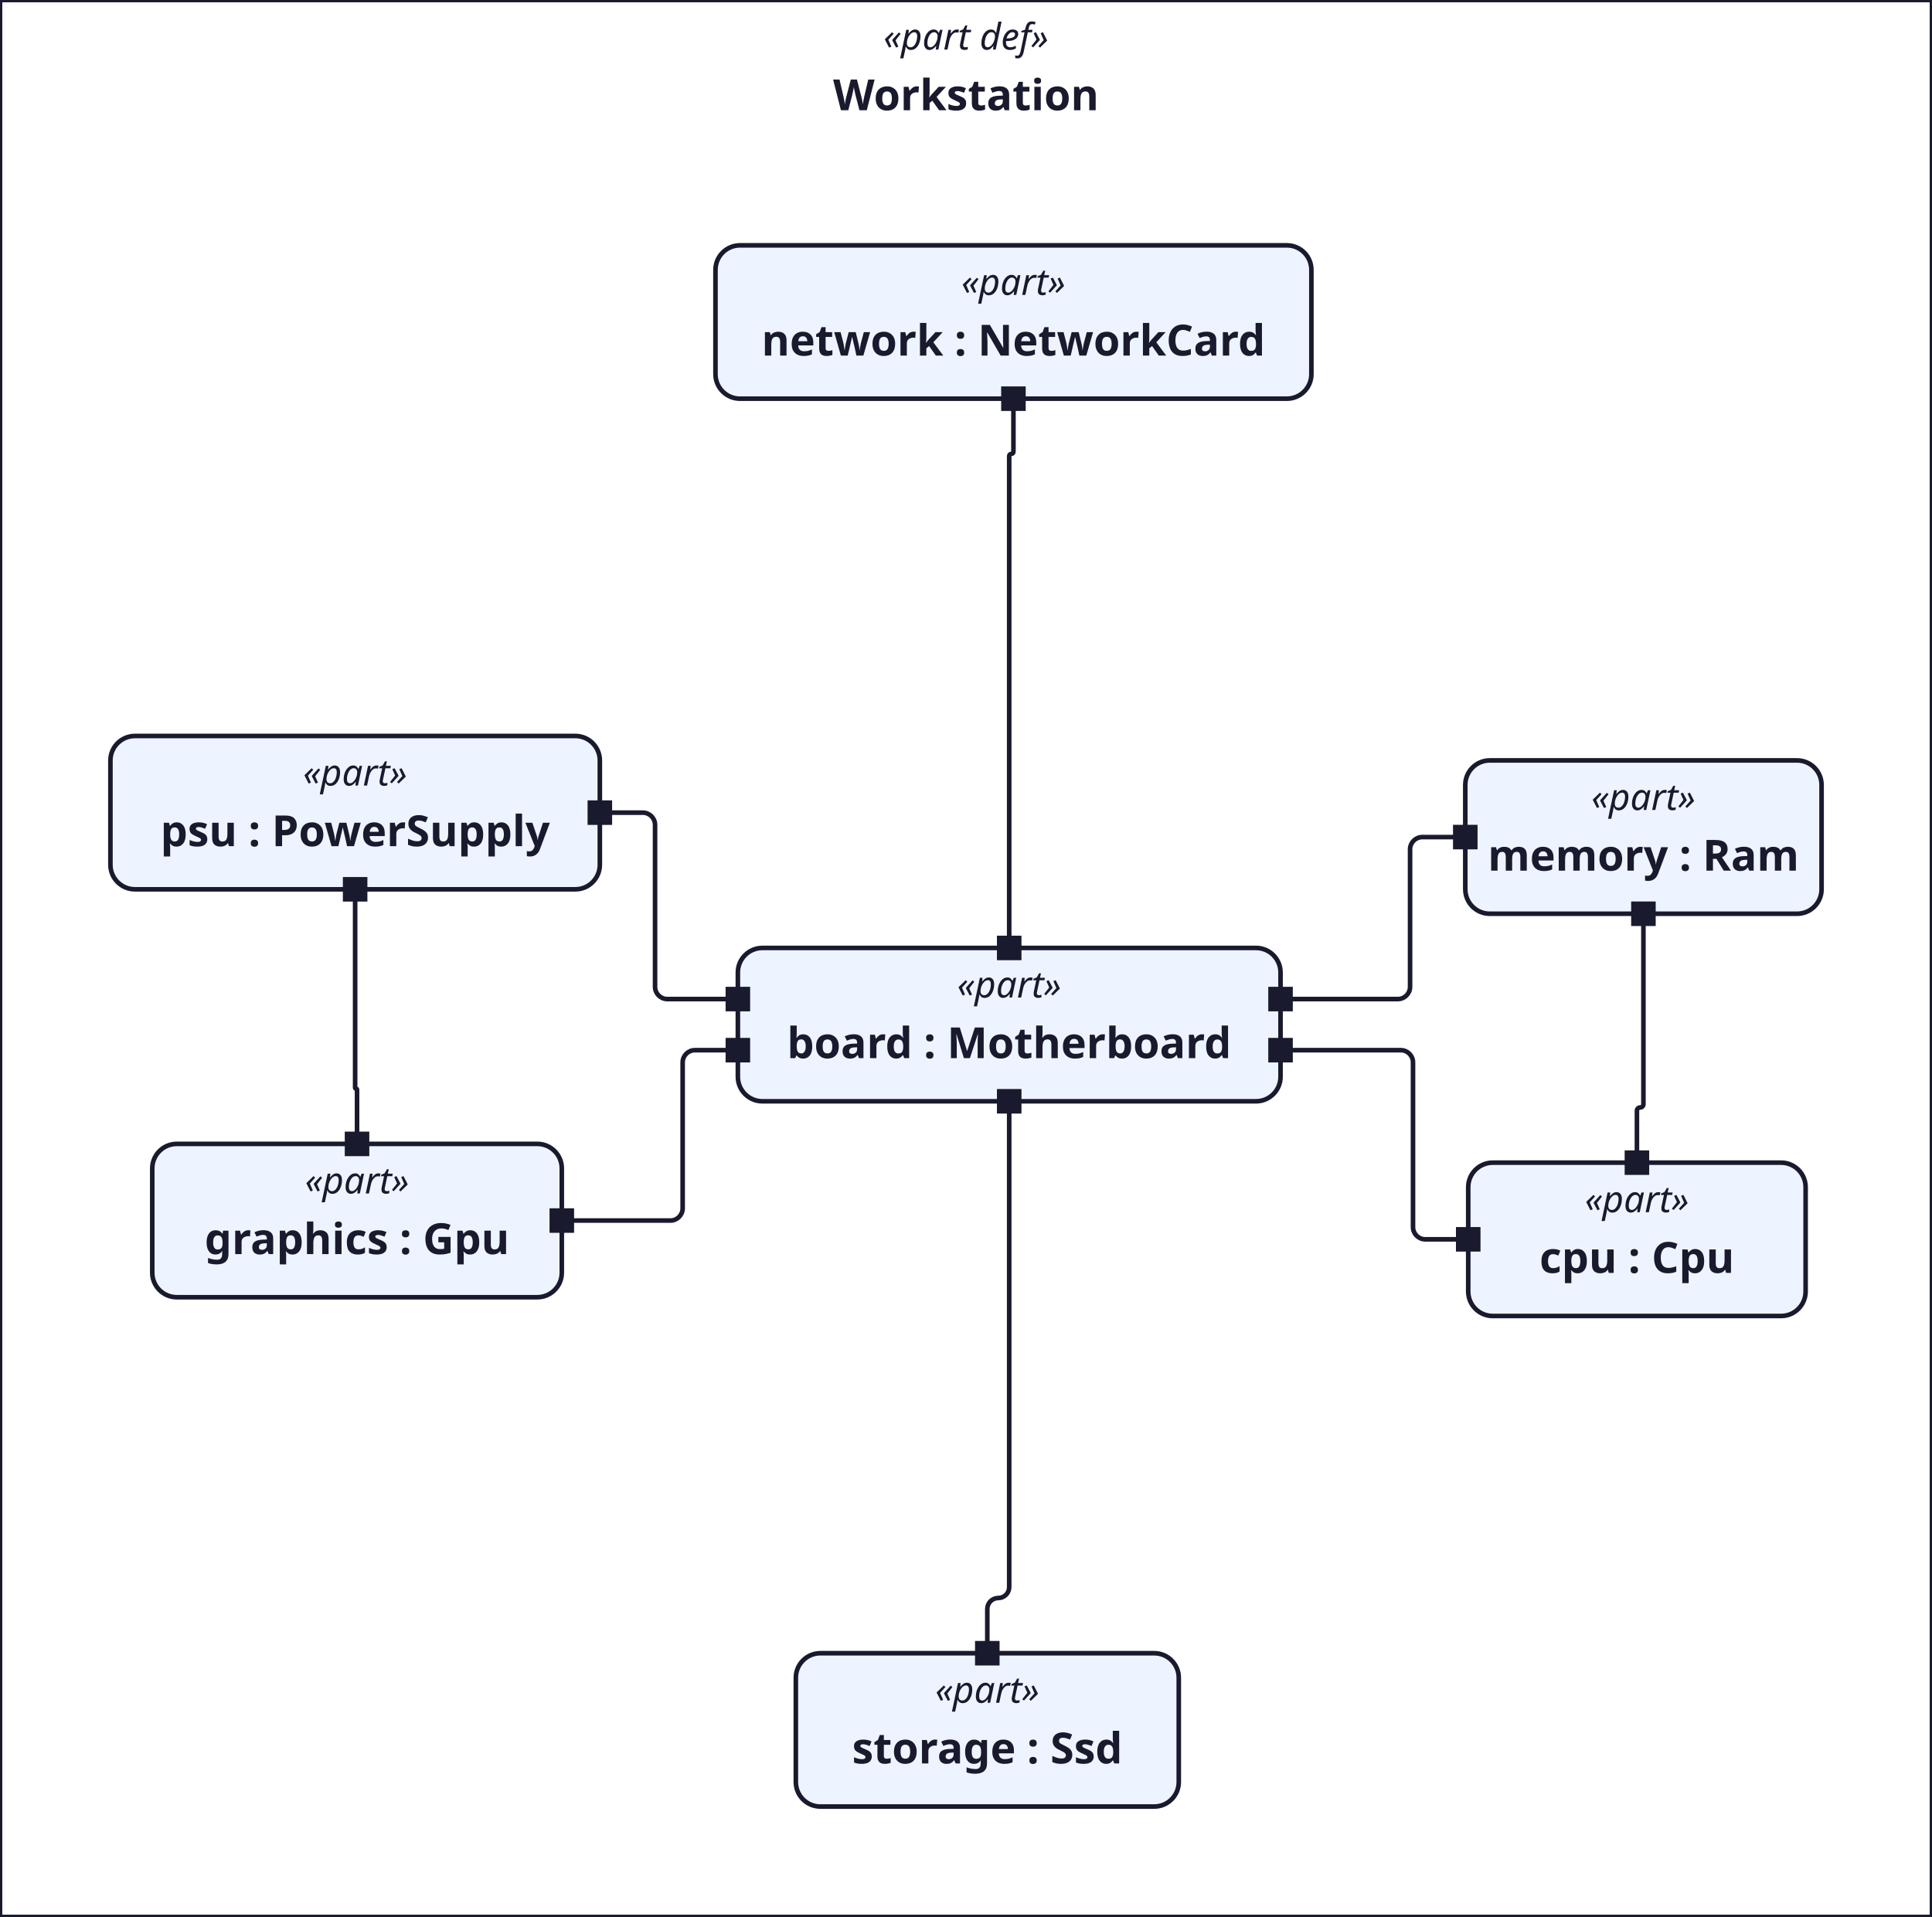
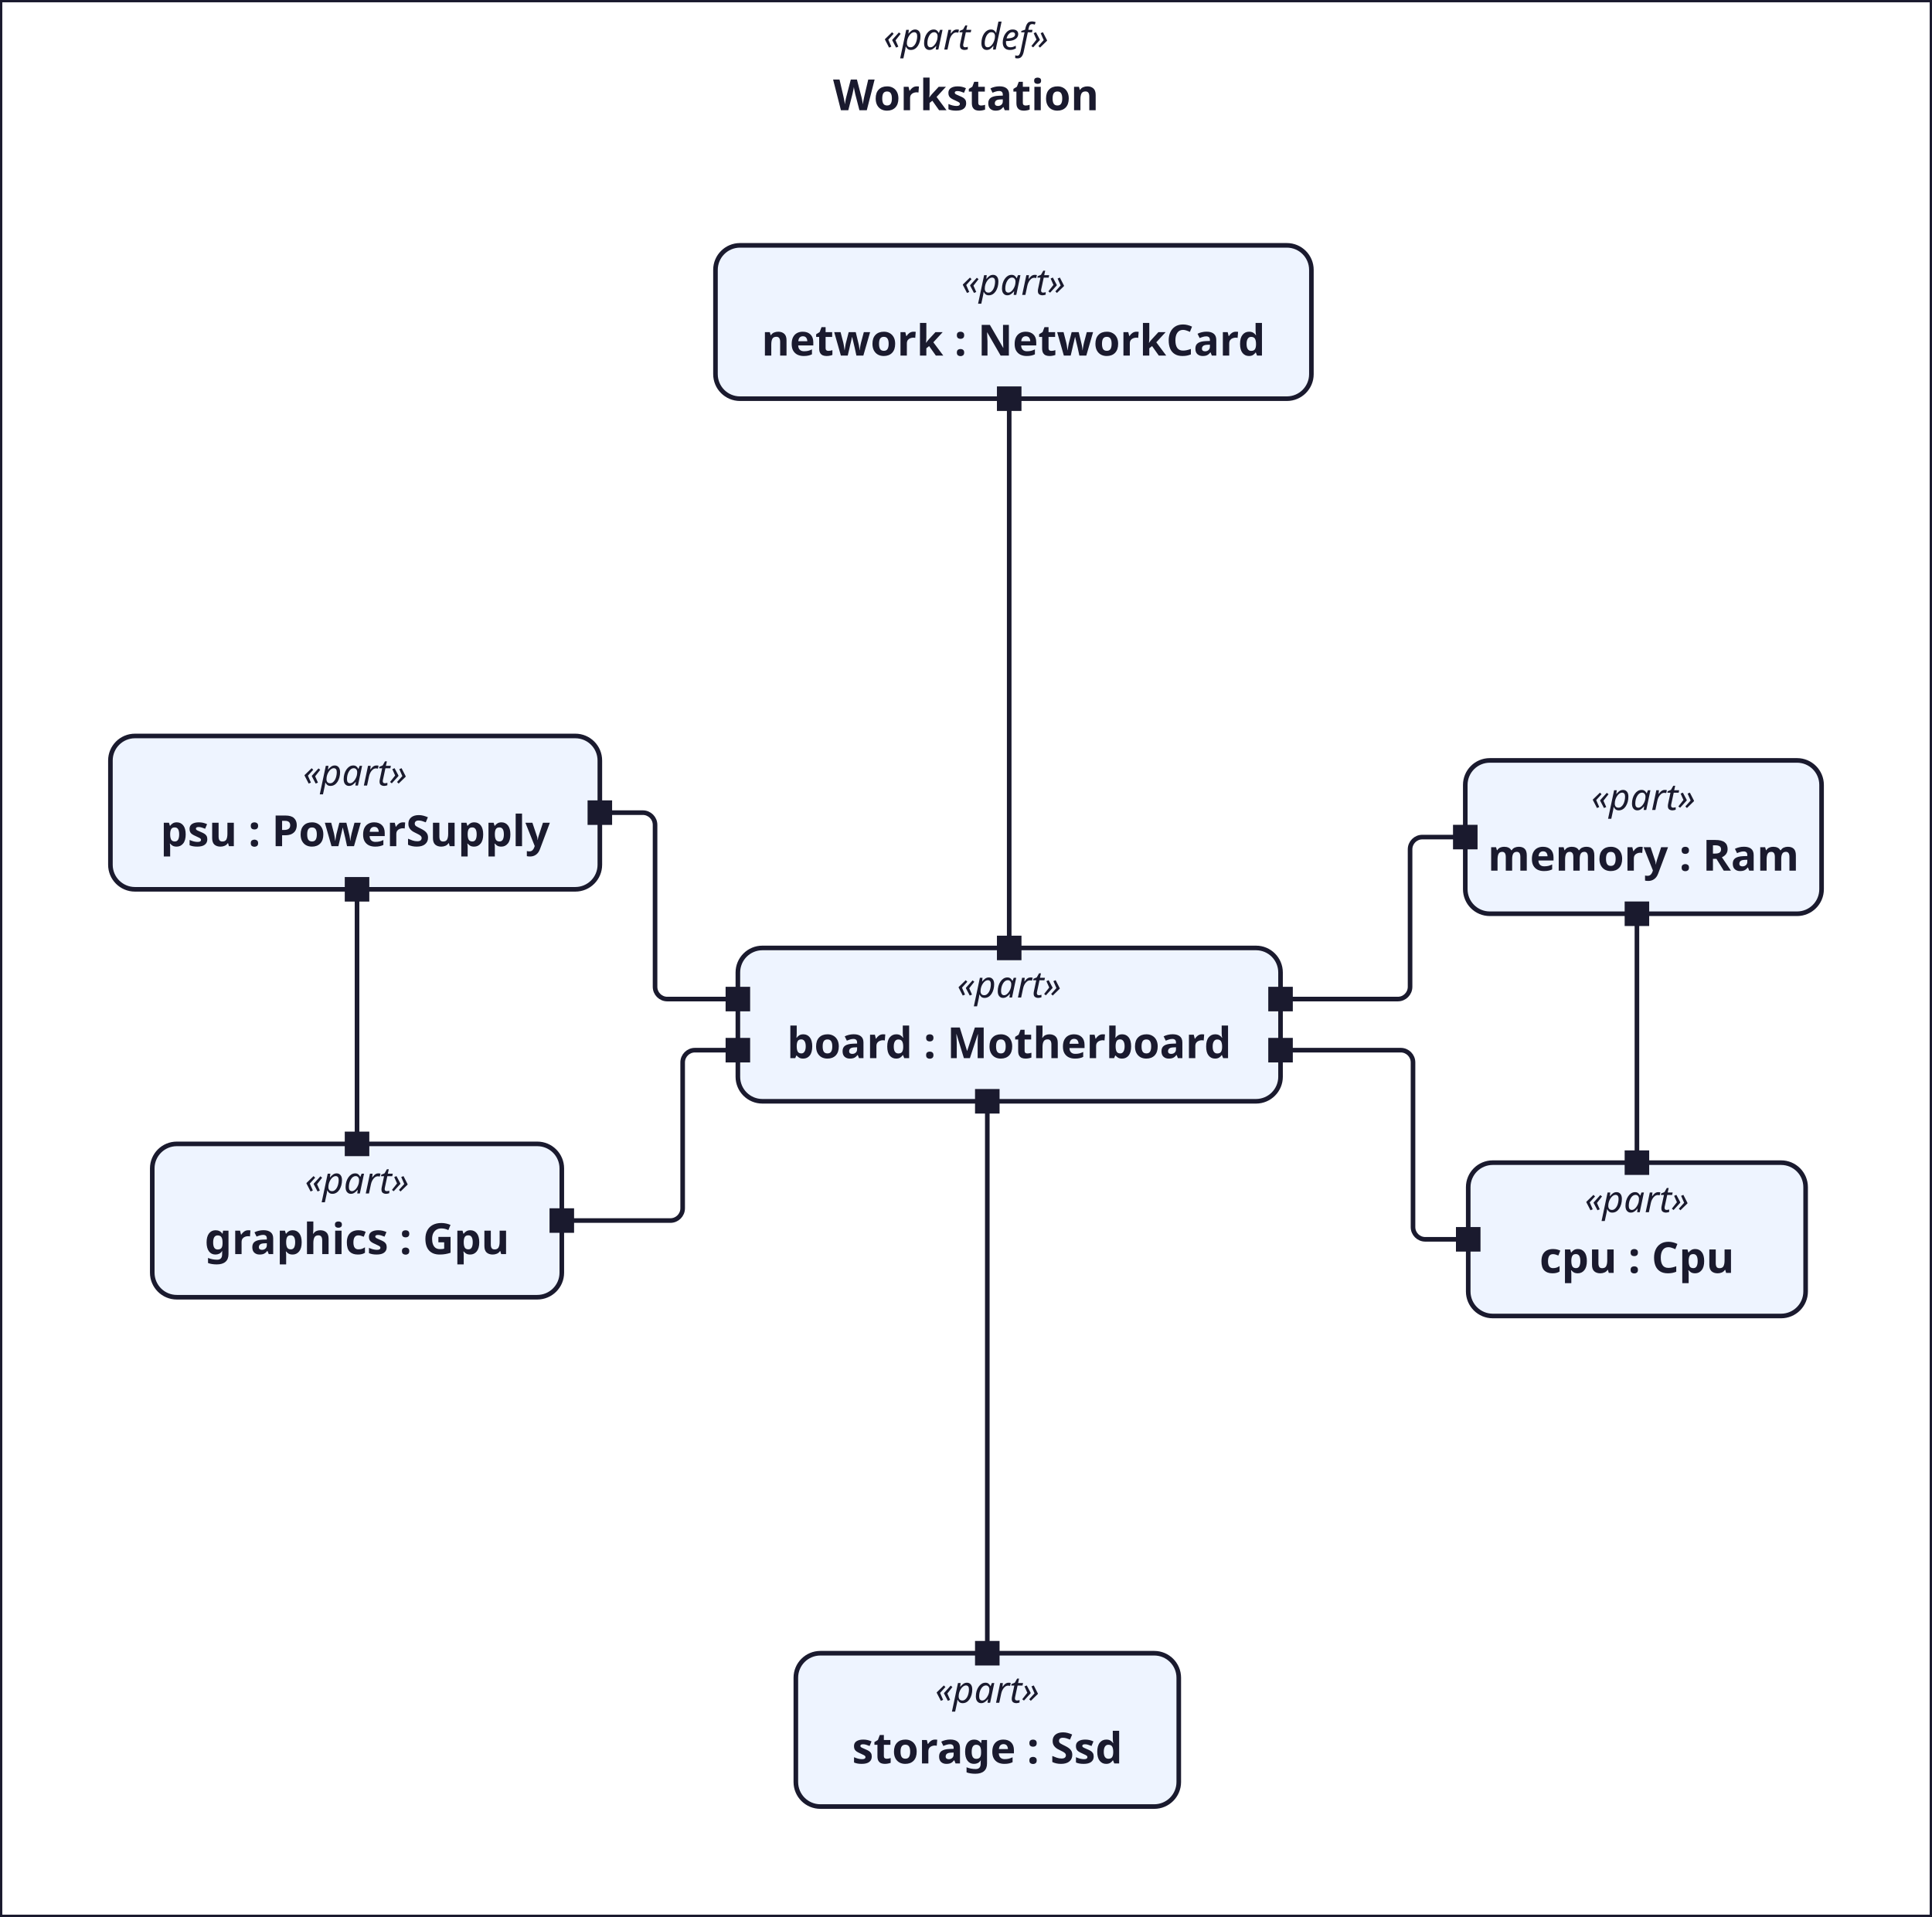
<svg xmlns="http://www.w3.org/2000/svg" width="629.87" height="625.07" viewBox="0 0 629.87 625.07">
  <defs>
    <marker id="arrowhead-open" markerWidth="10" markerHeight="7" refX="9" refY="3.5" orient="auto">
      <polygon points="0 0, 10 3.5, 0 7" fill="none" stroke="#1A1A2E" stroke-width="1.50" />
    </marker>
    <marker id="arrowhead-filled" markerWidth="10" markerHeight="7" refX="9" refY="3.5" orient="auto">
      <polygon points="0 0, 10 3.5, 0 7" fill="#1A1A2E" stroke="#1A1A2E" stroke-width="1.50" />
    </marker>
    <marker id="arrowhead-diamond" markerWidth="14" markerHeight="8" refX="13" refY="4" orient="auto">
      <polygon points="1 4, 7 0, 13 4, 7 8" fill="none" stroke="#1A1A2E" stroke-width="1.50" />
    </marker>
    <marker id="arrowhead-filled-diamond" markerWidth="14" markerHeight="8" refX="13" refY="4" orient="auto">
      <polygon points="1 4, 7 0, 13 4, 7 8" fill="#1A1A2E" stroke="#1A1A2E" stroke-width="1.50" />
    </marker>
    <marker id="arrowhead-circle" markerWidth="10" markerHeight="10" refX="9" refY="5" orient="auto">
      <circle cx="5" cy="5" r="4" fill="none" stroke="#1A1A2E" stroke-width="1.50" />
    </marker>
    <marker id="arrowhead-bar" markerWidth="4" markerHeight="12" refX="2" refY="6" orient="auto">
      <line x1="2" y1="0" x2="2" y2="12" stroke="#1A1A2E" stroke-width="1.50" />
    </marker>
    <filter id="label-bg" x="-0.05" y="-0.05" width="1.1" height="1.1">
      <feFlood flood-color="#FFFFFF" />
      <feComposite in="SourceGraphic" operator="over" />
    </filter>
  </defs>
  <rect x="0.00" y="0.00" width="629.87" height="625.07" fill="#FFFFFF" stroke="#1A1A2E" stroke-width="1.50" />
  <text x="314.94" y="12.00" font-family="Noto Sans, sans-serif" font-size="12.00" font-style="italic" fill="#1A1A2E" text-anchor="middle" dominant-baseline="middle">«part def»</text>
  <text x="314.94" y="31.00" font-family="Noto Sans, sans-serif" font-size="14.00" font-weight="bold" fill="#1A1A2E" text-anchor="middle" dominant-baseline="middle">Workstation</text>
  <rect x="478.67" y="379.11" width="110.00" height="50.00" fill="#EEF4FF" stroke="#1A1A2E" stroke-width="1.50" rx="8.00" ry="8.00" />
  <text x="533.67" y="391.11" font-family="Noto Sans, sans-serif" font-size="12.00" font-style="italic" fill="#1A1A2E" text-anchor="middle" dominant-baseline="middle">«part»</text>
  <text x="533.67" y="410.11" font-family="Noto Sans, sans-serif" font-size="14.00" font-weight="bold" fill="#1A1A2E" text-anchor="middle" dominant-baseline="middle">cpu : Cpu</text>
  <rect x="477.71" y="247.95" width="116.16" height="50.00" fill="#EEF4FF" stroke="#1A1A2E" stroke-width="1.50" rx="8.00" ry="8.00" />
  <text x="535.79" y="259.95" font-family="Noto Sans, sans-serif" font-size="12.00" font-style="italic" fill="#1A1A2E" text-anchor="middle" dominant-baseline="middle">«part»</text>
  <text x="535.79" y="278.95" font-family="Noto Sans, sans-serif" font-size="14.00" font-weight="bold" fill="#1A1A2E" text-anchor="middle" dominant-baseline="middle">memory : Ram</text>
  <rect x="49.64" y="372.99" width="133.52" height="50.00" fill="#EEF4FF" stroke="#1A1A2E" stroke-width="1.50" rx="8.00" ry="8.00" />
  <text x="116.40" y="384.99" font-family="Noto Sans, sans-serif" font-size="12.00" font-style="italic" fill="#1A1A2E" text-anchor="middle" dominant-baseline="middle">«part»</text>
  <text x="116.40" y="403.99" font-family="Noto Sans, sans-serif" font-size="14.00" font-weight="bold" fill="#1A1A2E" text-anchor="middle" dominant-baseline="middle">graphics : Gpu</text>
  <rect x="259.46" y="539.07" width="124.84" height="50.00" fill="#EEF4FF" stroke="#1A1A2E" stroke-width="1.50" rx="8.00" ry="8.00" />
  <text x="321.88" y="551.07" font-family="Noto Sans, sans-serif" font-size="12.00" font-style="italic" fill="#1A1A2E" text-anchor="middle" dominant-baseline="middle">«part»</text>
  <text x="321.88" y="570.07" font-family="Noto Sans, sans-serif" font-size="14.00" font-weight="bold" fill="#1A1A2E" text-anchor="middle" dominant-baseline="middle">storage : Ssd</text>
  <rect x="36.00" y="239.98" width="159.56" height="50.00" fill="#EEF4FF" stroke="#1A1A2E" stroke-width="1.50" rx="8.00" ry="8.00" />
  <text x="115.78" y="251.98" font-family="Noto Sans, sans-serif" font-size="12.00" font-style="italic" fill="#1A1A2E" text-anchor="middle" dominant-baseline="middle">«part»</text>
  <text x="115.78" y="270.98" font-family="Noto Sans, sans-serif" font-size="14.00" font-weight="bold" fill="#1A1A2E" text-anchor="middle" dominant-baseline="middle">psu : PowerSupply</text>
  <rect x="233.26" y="80.00" width="194.28" height="50.00" fill="#EEF4FF" stroke="#1A1A2E" stroke-width="1.50" rx="8.00" ry="8.00" />
  <text x="330.40" y="92.00" font-family="Noto Sans, sans-serif" font-size="12.00" font-style="italic" fill="#1A1A2E" text-anchor="middle" dominant-baseline="middle">«part»</text>
  <text x="330.40" y="111.00" font-family="Noto Sans, sans-serif" font-size="14.00" font-weight="bold" fill="#1A1A2E" text-anchor="middle" dominant-baseline="middle">network : NetworkCard</text>
  <rect x="240.56" y="309.10" width="176.92" height="50.00" fill="#EEF4FF" stroke="#1A1A2E" stroke-width="1.50" rx="8.00" ry="8.00" />
  <text x="329.02" y="321.10" font-family="Noto Sans, sans-serif" font-size="12.00" font-style="italic" fill="#1A1A2E" text-anchor="middle" dominant-baseline="middle">«part»</text>
  <text x="329.02" y="340.10" font-family="Noto Sans, sans-serif" font-size="14.00" font-weight="bold" fill="#1A1A2E" text-anchor="middle" dominant-baseline="middle">board : Motherboard</text>
  <rect x="474.67" y="400.11" width="8.00" height="8.00" fill="#1A1A2E" />
  <rect x="529.67" y="375.11" width="8.00" height="8.00" fill="#1A1A2E" />
  <rect x="473.71" y="268.95" width="8.00" height="8.00" fill="#1A1A2E" />
-   <rect x="531.79" y="293.95" width="8.00" height="8.00" fill="#1A1A2E" />
+   <rect x="529.67" y="293.95" width="8.00" height="8.00" fill="#1A1A2E" />
  <rect x="179.16" y="393.99" width="8.00" height="8.00" fill="#1A1A2E" />
  <rect x="112.40" y="368.99" width="8.00" height="8.00" fill="#1A1A2E" />
  <rect x="317.88" y="535.07" width="8.00" height="8.00" fill="#1A1A2E" />
  <rect x="191.56" y="260.98" width="8.00" height="8.00" fill="#1A1A2E" />
-   <rect x="111.78" y="285.98" width="8.00" height="8.00" fill="#1A1A2E" />
-   <rect x="326.40" y="126.00" width="8.00" height="8.00" fill="#1A1A2E" />
+   <rect x="112.40" y="285.98" width="8.00" height="8.00" fill="#1A1A2E" />
+   <rect x="325.02" y="126.00" width="8.00" height="8.00" fill="#1A1A2E" />
  <rect x="413.48" y="338.43" width="8.00" height="8.00" fill="#1A1A2E" />
  <rect x="413.48" y="321.77" width="8.00" height="8.00" fill="#1A1A2E" />
  <rect x="236.56" y="338.43" width="8.00" height="8.00" fill="#1A1A2E" />
-   <rect x="325.02" y="355.10" width="8.00" height="8.00" fill="#1A1A2E" />
+   <rect x="317.88" y="355.10" width="8.00" height="8.00" fill="#1A1A2E" />
  <rect x="325.02" y="305.10" width="8.00" height="8.00" fill="#1A1A2E" />
  <rect x="236.56" y="321.77" width="8.00" height="8.00" fill="#1A1A2E" />
  <path d="M 417.48 342.43 L 456.67 342.43 A 4.00 4.00 0 0 1 460.67 346.43 L 460.67 400.11 A 4.00 4.00 0 0 0 464.67 404.11 L 478.67 404.11" fill="none" stroke="#1A1A2E" stroke-width="1.50" />
  <path d="M 417.48 325.77 L 455.71 325.77 A 4.00 4.00 0 0 0 459.71 321.77 L 459.71 276.95 A 4.00 4.00 0 0 1 463.71 272.95 L 477.71 272.95" fill="none" stroke="#1A1A2E" stroke-width="1.50" />
  <path d="M 240.56 342.43 L 226.56 342.43 A 4.00 4.00 0 0 0 222.56 346.43 L 222.56 393.99 A 4.00 4.00 0 0 1 218.56 397.99 L 183.16 397.99" fill="none" stroke="#1A1A2E" stroke-width="1.50" />
-   <path d="M 329.02 359.10 L 329.02 517.50 A 3.57 3.57 0 0 1 325.45 521.07 L 325.45 521.07 A 3.57 3.57 0 0 0 321.88 524.64 L 321.88 539.07" fill="none" stroke="#1A1A2E" stroke-width="1.50" />
-   <path d="M 329.02 309.10 L 329.02 148.69 A 0.69 0.69 0 0 1 329.71 148.00 L 329.71 148.00 A 0.69 0.69 0 0 0 330.40 147.31 L 330.40 130.00" fill="none" stroke="#1A1A2E" stroke-width="1.50" />
+   <path d="M 321.88 359.10 L 321.88 539.07" fill="none" stroke="#1A1A2E" stroke-width="1.50" />
+   <path d="M 329.02 309.10 L 329.02 130.00" fill="none" stroke="#1A1A2E" stroke-width="1.50" />
  <path d="M 195.56 264.98 L 209.56 264.98 A 4.00 4.00 0 0 1 213.56 268.98 L 213.56 321.77 A 4.00 4.00 0 0 0 217.56 325.77 L 240.56 325.77" fill="none" stroke="#1A1A2E" stroke-width="1.50" />
-   <path d="M 115.78 289.98 L 115.78 354.68 A 0.31 0.31 0 0 0 116.09 354.99 L 116.09 354.99 A 0.31 0.31 0 0 1 116.40 355.30 L 116.40 372.99" fill="none" stroke="#1A1A2E" stroke-width="1.50" />
-   <path d="M 533.67 379.11 L 533.67 362.17 A 1.06 1.06 0 0 1 534.73 361.11 L 534.73 361.11 A 1.06 1.06 0 0 0 535.79 360.04 L 535.79 297.95" fill="none" stroke="#1A1A2E" stroke-width="1.50" />
+   <path d="M 116.40 289.98 L 116.40 372.99" fill="none" stroke="#1A1A2E" stroke-width="1.50" />
+   <path d="M 533.67 379.11 L 533.67 297.95" fill="none" stroke="#1A1A2E" stroke-width="1.50" />
</svg>
